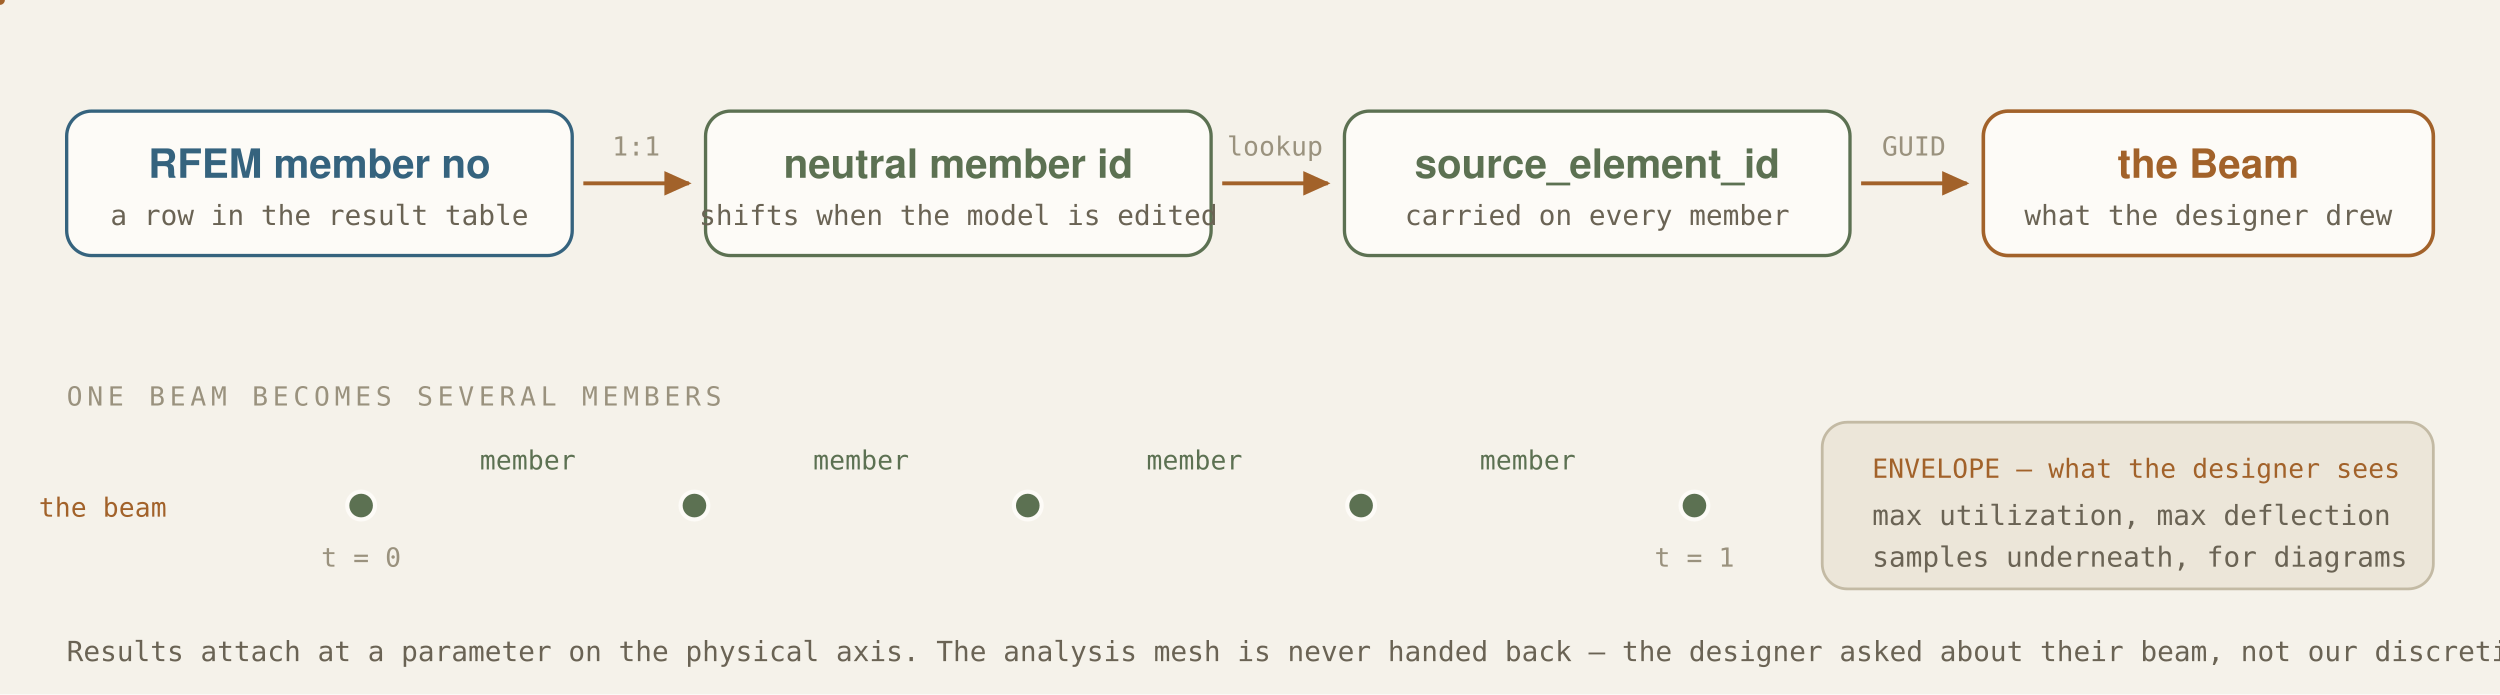
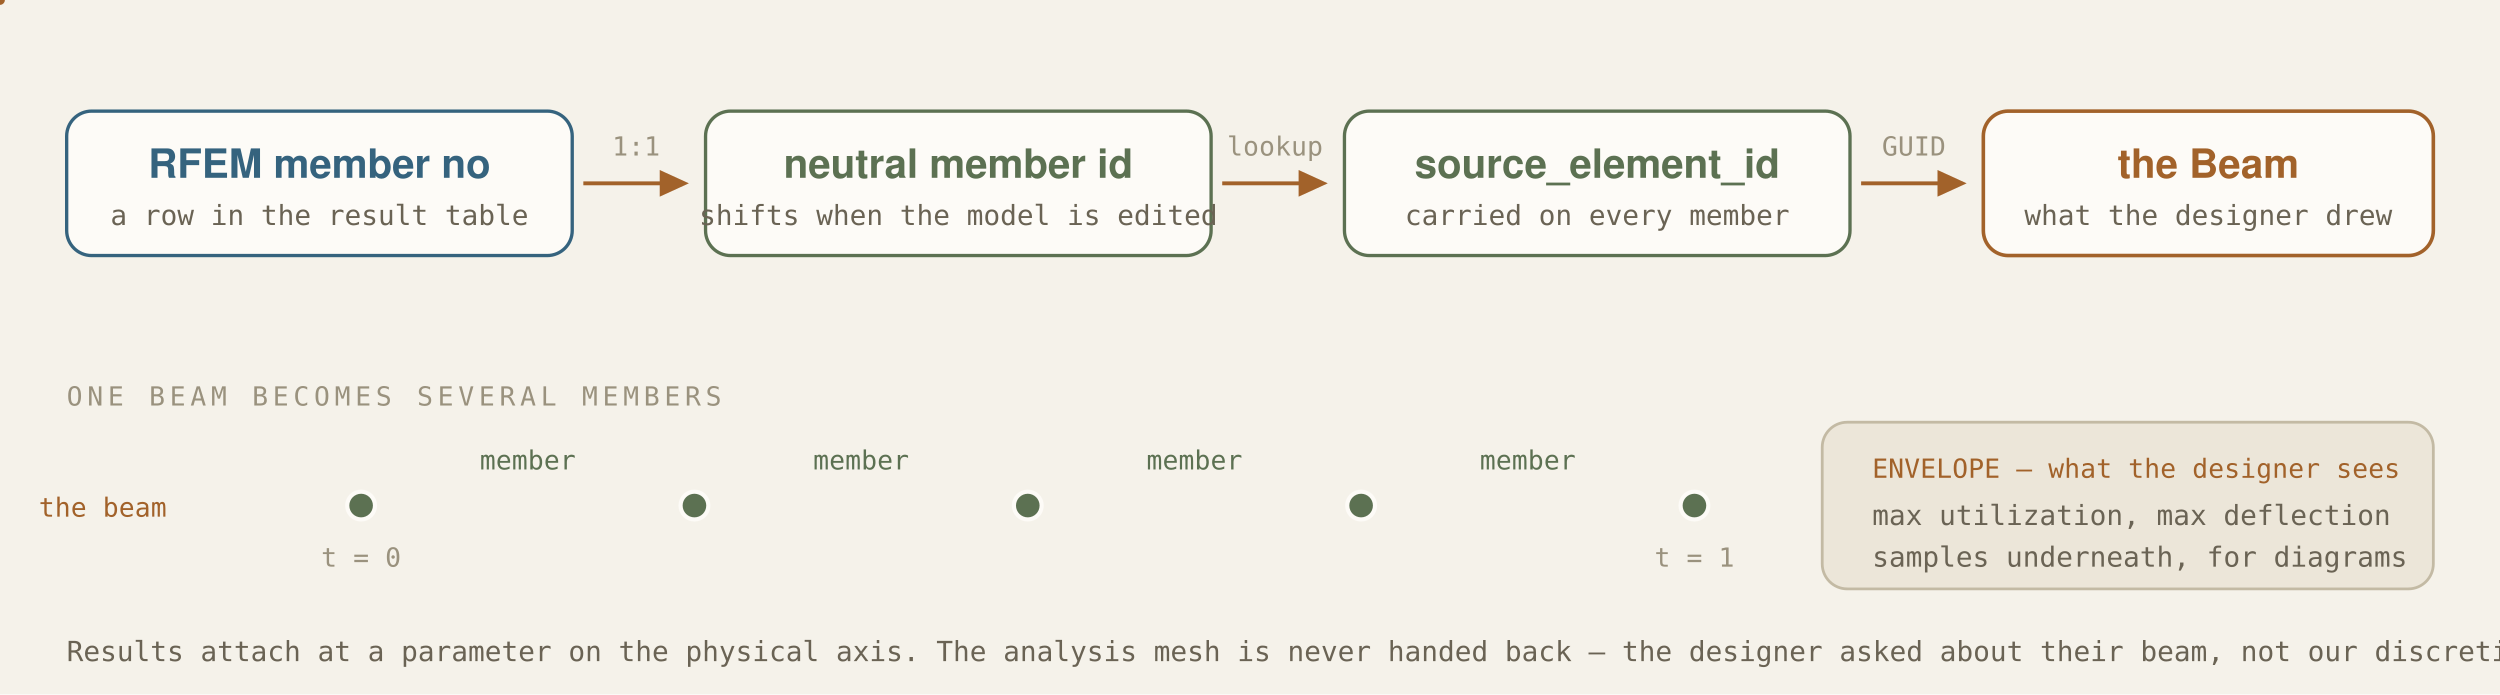
<svg xmlns="http://www.w3.org/2000/svg" viewBox="0 0 900 250" role="img" aria-label="The identity chain. An RFEM member number maps one to one onto a neutral member id, which carries a source element id, which is the GUID of the original beam. Because one beam becomes several members, results attach at a parameter along the physical beam axis." fill="#221f19">
-   <defs>
-     <marker id="m3" viewBox="0 0 10 9" refX="9" refY="4.5" markerWidth="7" markerHeight="6.5" orient="auto">
-       <path d="M0,0 L10,4.5 L0,9 Z" fill="#a2622a" />
-     </marker>
-   </defs>
  <rect x="0" y="0" width="900" height="250" fill="#f5f2ea" />
  <g>
    <rect x="24" y="40" width="182" height="52" rx="9" fill="#fdfbf7" stroke="#35637e" stroke-width="1.2" />
    <text font-family="Public Sans, Helvetica, Arial, sans-serif" font-size="14.5" font-weight="700" x="115" y="64" text-anchor="middle" fill="#35637e">RFEM member no</text>
    <text font-family="IBM Plex Mono, Menlo, monospace" font-size="10" fill="#6a6354" x="115" y="81" text-anchor="middle">a row in the result table</text>
    <rect x="254" y="40" width="182" height="52" rx="9" fill="#fdfbf7" stroke="#5c7152" stroke-width="1.2" />
    <text font-family="Public Sans, Helvetica, Arial, sans-serif" font-size="14.5" font-weight="700" x="345" y="64" text-anchor="middle" fill="#5c7152">neutral member id</text>
    <text font-family="IBM Plex Mono, Menlo, monospace" font-size="10" fill="#6a6354" x="345" y="81" text-anchor="middle">shifts when the model is edited</text>
    <rect x="484" y="40" width="182" height="52" rx="9" fill="#fdfbf7" stroke="#5c7152" stroke-width="1.2" />
    <text font-family="Public Sans, Helvetica, Arial, sans-serif" font-size="14.5" font-weight="700" x="575" y="64" text-anchor="middle" fill="#5c7152">source_element_id</text>
    <text font-family="IBM Plex Mono, Menlo, monospace" font-size="10" fill="#6a6354" x="575" y="81" text-anchor="middle">carried on every member</text>
    <rect x="714" y="40" width="162" height="52" rx="9" fill="#fdfbf7" stroke="#a2622a" stroke-width="1.3" />
    <text font-family="Public Sans, Helvetica, Arial, sans-serif" font-size="14.5" font-weight="700" x="795" y="64" text-anchor="middle" fill="#a2622a">the Beam</text>
    <text font-family="IBM Plex Mono, Menlo, monospace" font-size="10" fill="#6a6354" x="795" y="81" text-anchor="middle">what the designer drew</text>
  </g>
-   <g stroke="#a2622a" stroke-width="1.4" fill="none" marker-end="url(#m3)">
-     <path d="M210 66 L248 66" />
-     <path d="M440 66 L478 66" />
-     <path d="M670 66 L708 66" />
+   <g stroke="#a2622a" stroke-width="1.4" fill="none">
+     <path d="M210.0 66.0 L238.6 66.0" />
+     <path d="M440.0 66.0 L468.6 66.0" />
+     <path d="M670.0 66.0 L698.5 66.0" />
  </g>
+   <polygon points="248.0,66.0 237.5,70.8 237.5,61.2" fill="#a2622a" stroke="none" />
+   <polygon points="478.0,66.0 467.5,70.8 467.5,61.2" fill="#a2622a" stroke="none" />
+   <polygon points="708.0,66.0 697.5,70.8 697.5,61.2" fill="#a2622a" stroke="none" />
  <g font-family="IBM Plex Mono, Menlo, monospace" font-size="9.5" letter-spacing=".04" fill="#9a927e">
    <text x="229" y="56" text-anchor="middle">1:1</text>
    <text x="459" y="56" text-anchor="middle">lookup</text>
    <text x="689" y="56" text-anchor="middle">GUID</text>
  </g>
  <line stroke="#d5cdba" />
  <text font-family="IBM Plex Mono, Menlo, monospace" font-size="9.5" letter-spacing="1.7" fill="#9a927e" x="24" y="146">ONE BEAM BECOMES SEVERAL MEMBERS</text>
  <g>
    <line stroke="#a2622a" stroke-width="3.5" stroke-linecap="round" />
    <text font-family="IBM Plex Mono, Menlo, monospace" font-size="9.5" letter-spacing=".04" x="60" y="186" text-anchor="end" fill="#a2622a">the beam</text>
    <g fill="#5c7152" stroke="#fdfbf7" stroke-width="1.5">
      <circle cx="130" cy="182" r="5" />
      <circle cx="250" cy="182" r="5" />
      <circle cx="370" cy="182" r="5" />
      <circle cx="490" cy="182" r="5" />
      <circle cx="610" cy="182" r="5" />
    </g>
    <g font-family="IBM Plex Mono, Menlo, monospace" font-size="9.5" letter-spacing=".04" fill="#5c7152">
      <text x="190" y="169" text-anchor="middle">member</text>
      <text x="310" y="169" text-anchor="middle">member</text>
      <text x="430" y="169" text-anchor="middle">member</text>
      <text x="550" y="169" text-anchor="middle">member</text>
    </g>
    <g font-family="IBM Plex Mono, Menlo, monospace" font-size="9.5" letter-spacing=".04" fill="#9a927e">
      <text x="130" y="204" text-anchor="middle">t = 0</text>
      <text x="610" y="204" text-anchor="middle">t = 1</text>
    </g>
  </g>
  <g>
    <rect x="656" y="152" width="220" height="60" rx="9" fill="#ece6d9" stroke="#c3baa4" stroke-width="1" />
    <text font-family="IBM Plex Mono, Menlo, monospace" font-size="9.5" letter-spacing=".04" x="674" y="172" fill="#a2622a">ENVELOPE — what the designer sees</text>
    <text font-family="IBM Plex Mono, Menlo, monospace" font-size="10" fill="#6a6354" x="674" y="189">max utilization, max deflection</text>
    <text font-family="IBM Plex Mono, Menlo, monospace" font-size="10" fill="#6a6354" x="674" y="204">samples underneath, for diagrams</text>
  </g>
  <text font-family="IBM Plex Mono, Menlo, monospace" font-size="10" fill="#6a6354" x="24" y="238">Results attach at a parameter on the physical axis. The analysis mesh is never handed back — the designer asked about their beam, not our discretization.</text>
</svg>
